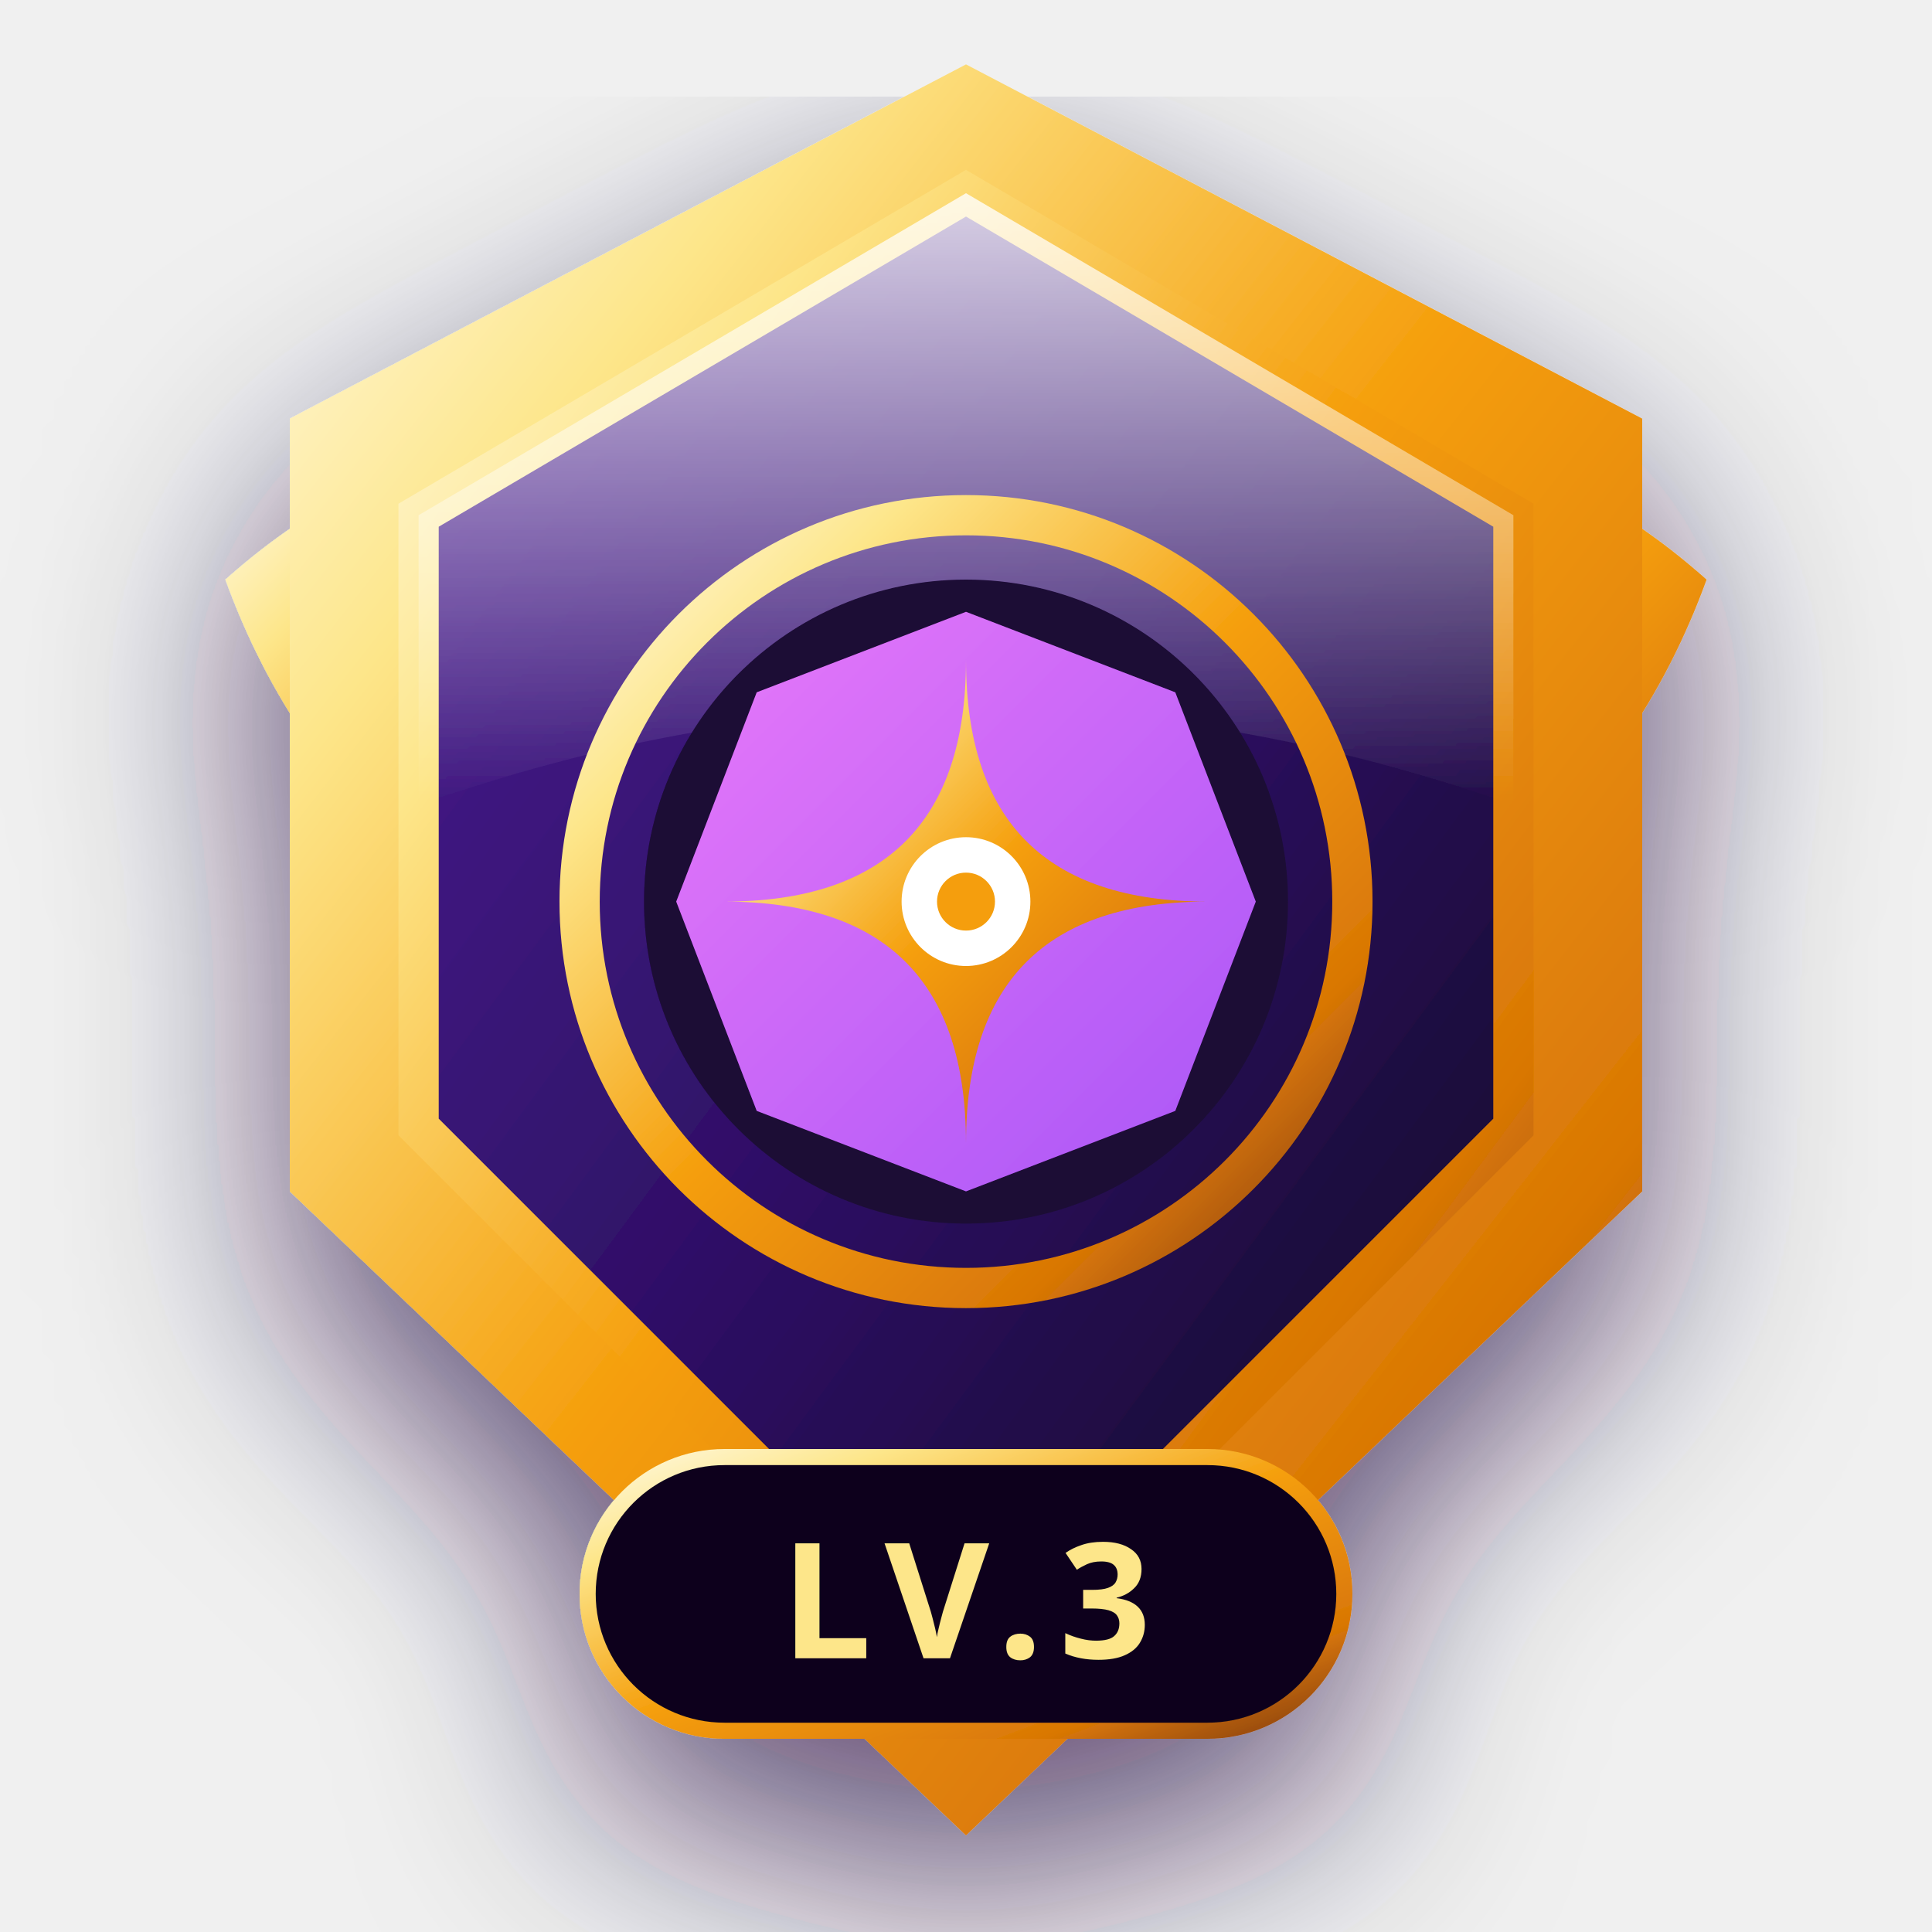
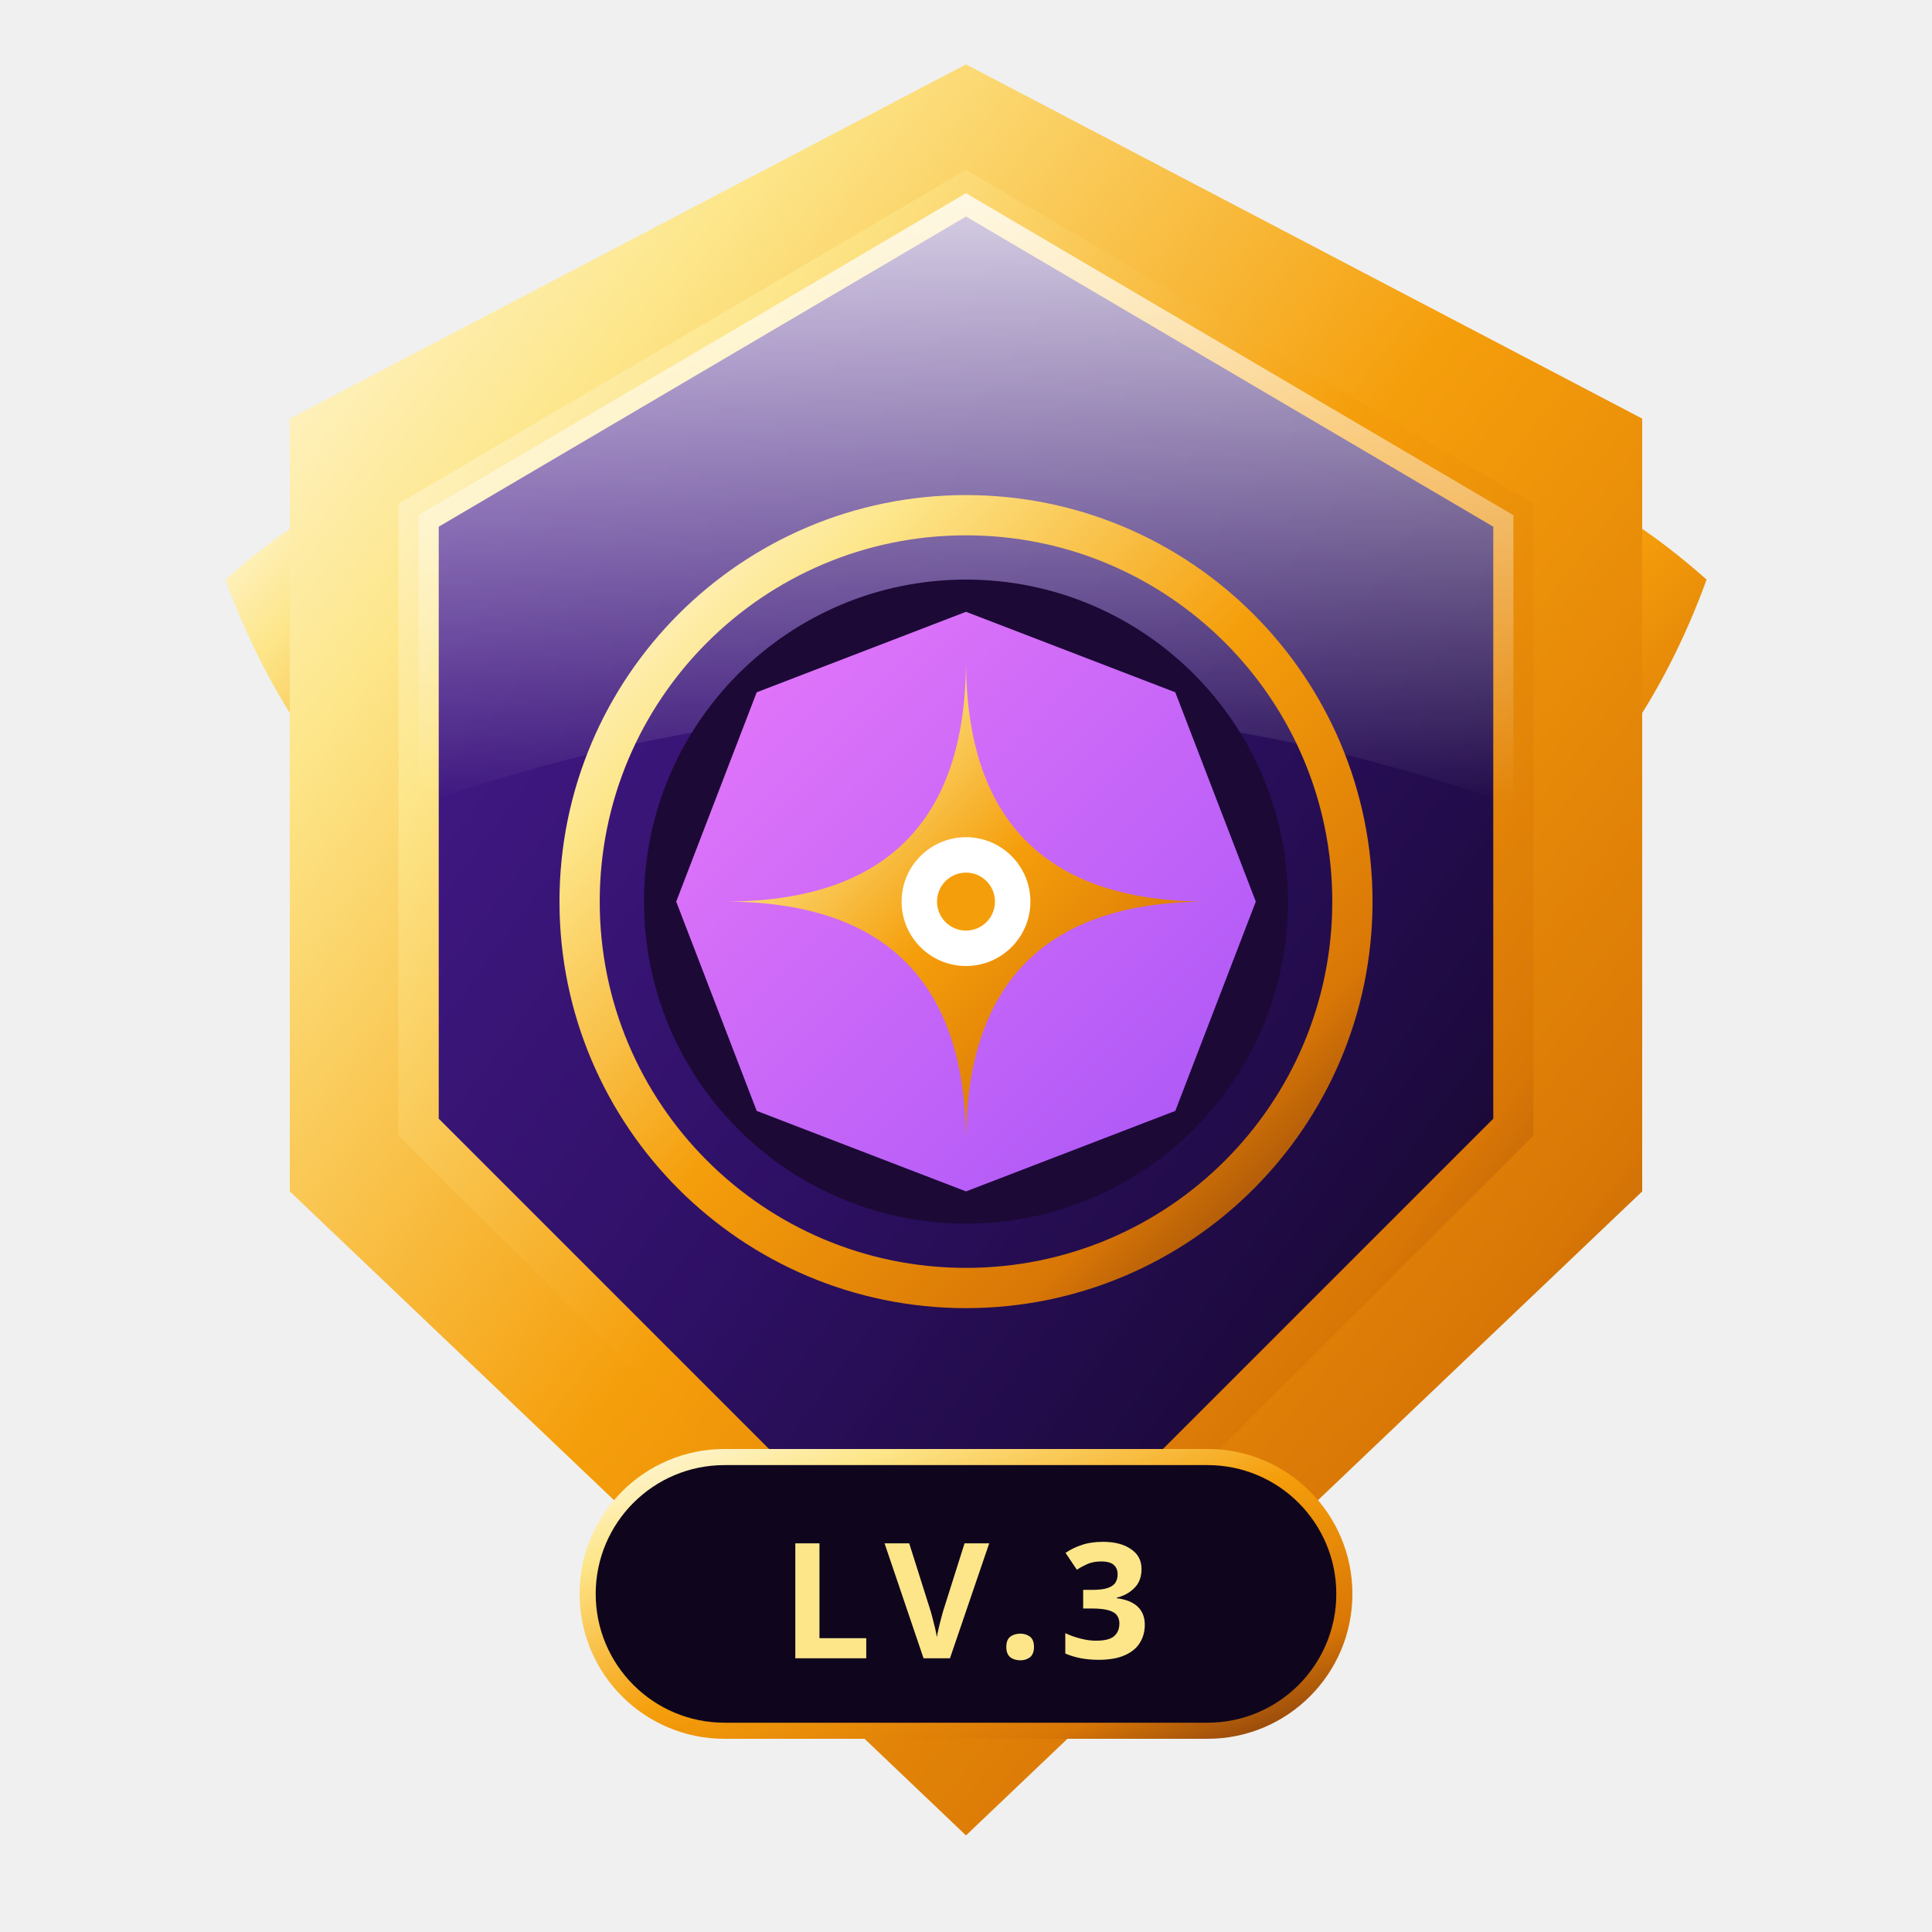
<svg xmlns="http://www.w3.org/2000/svg" viewBox="0 0 120 120" width="120" height="120">
  <defs>
    <linearGradient id="goldGradL3" x1="0%" y1="0%" x2="100%" y2="100%">
      <stop offset="0%" stop-color="#FFFBEB" />
      <stop offset="20%" stop-color="#FDE68A" />
      <stop offset="50%" stop-color="#F59E0B" />
      <stop offset="80%" stop-color="#D97706" />
      <stop offset="100%" stop-color="#78350F" />
    </linearGradient>
    <linearGradient id="amethystGrad" x1="0%" y1="0%" x2="100%" y2="100%">
      <stop offset="0%" stop-color="#4C1D95" />
      <stop offset="50%" stop-color="#2E1065" />
      <stop offset="100%" stop-color="#0F051D" />
    </linearGradient>
    <linearGradient id="purpleFlare" x1="0%" y1="0%" x2="100%" y2="100%">
      <stop offset="0%" stop-color="#E879F9" />
      <stop offset="100%" stop-color="#A855F7" />
    </linearGradient>
    <linearGradient id="specularGold" x1="0%" y1="0%" x2="0%" y2="100%">
      <stop offset="0%" stop-color="#FFFFFF" stop-opacity="0.8" />
      <stop offset="100%" stop-color="#FFFFFF" stop-opacity="0" />
    </linearGradient>
-     <filter id="shadowLvl3" x="-20%" y="-20%" width="140%" height="140%">
-       <feDropShadow dx="0" dy="6" stdDeviation="7" flood-color="#1E0738" flood-opacity="0.65" />
-     </filter>
  </defs>
-   <g filter="url(#shadowLvl3)">
+   <g>
    <path d="M14 36 Q32 20 48 38 L48 64 Q22 58 14 36 Z" fill="url(#goldGradL3)" />
    <path d="M106 36 Q88 20 72 38 L72 64 Q98 58 106 36 Z" fill="url(#goldGradL3)" />
    <polygon points="60,4 102,26 102,74 60,114 18,74 18,26" fill="url(#goldGradL3)" />
    <polygon points="60,12 94,32 94,70 60,104 26,70 26,32" fill="url(#amethystGrad)" />
    <polygon points="60,12 94,32 94,70 60,104 26,70 26,32" fill="none" stroke="url(#goldGradL3)" stroke-width="2.5" />
    <path d="M26 32 L60 12 L94 32 L94 50 Q60 38 26 50 Z" fill="url(#specularGold)" />
    <g transform="translate(60, 56)">
      <circle cx="0" cy="0" r="24" fill="none" stroke="url(#goldGradL3)" stroke-width="2.5" />
      <circle cx="0" cy="0" r="20" fill="#1C0936" />
      <polygon points="0,-18 13,-13 18,0 13,13 0,18 -13,13 -18,0 -13,-13" fill="url(#purpleFlare)" />
      <path d="M0 -15 Q0 0 15 0 Q0 0 0 15 Q0 0 -15 0 Q0 0 0 -15 Z" fill="url(#goldGradL3)" />
      <circle cx="0" cy="0" r="4" fill="#FFFFFF" />
      <circle cx="0" cy="0" r="1.8" fill="#F59E0B" />
    </g>
    <rect x="36" y="90" width="48" height="18" rx="9" fill="url(#goldGradL3)" />
    <rect x="37" y="91" width="46" height="16" rx="8" fill="#0F051D" />
    <text x="60" y="103" font-family="'Plus Jakarta Sans', sans-serif" font-size="10" font-weight="800" fill="#FDE68A" text-anchor="middle" letter-spacing="1">LV.3</text>
  </g>
</svg>
